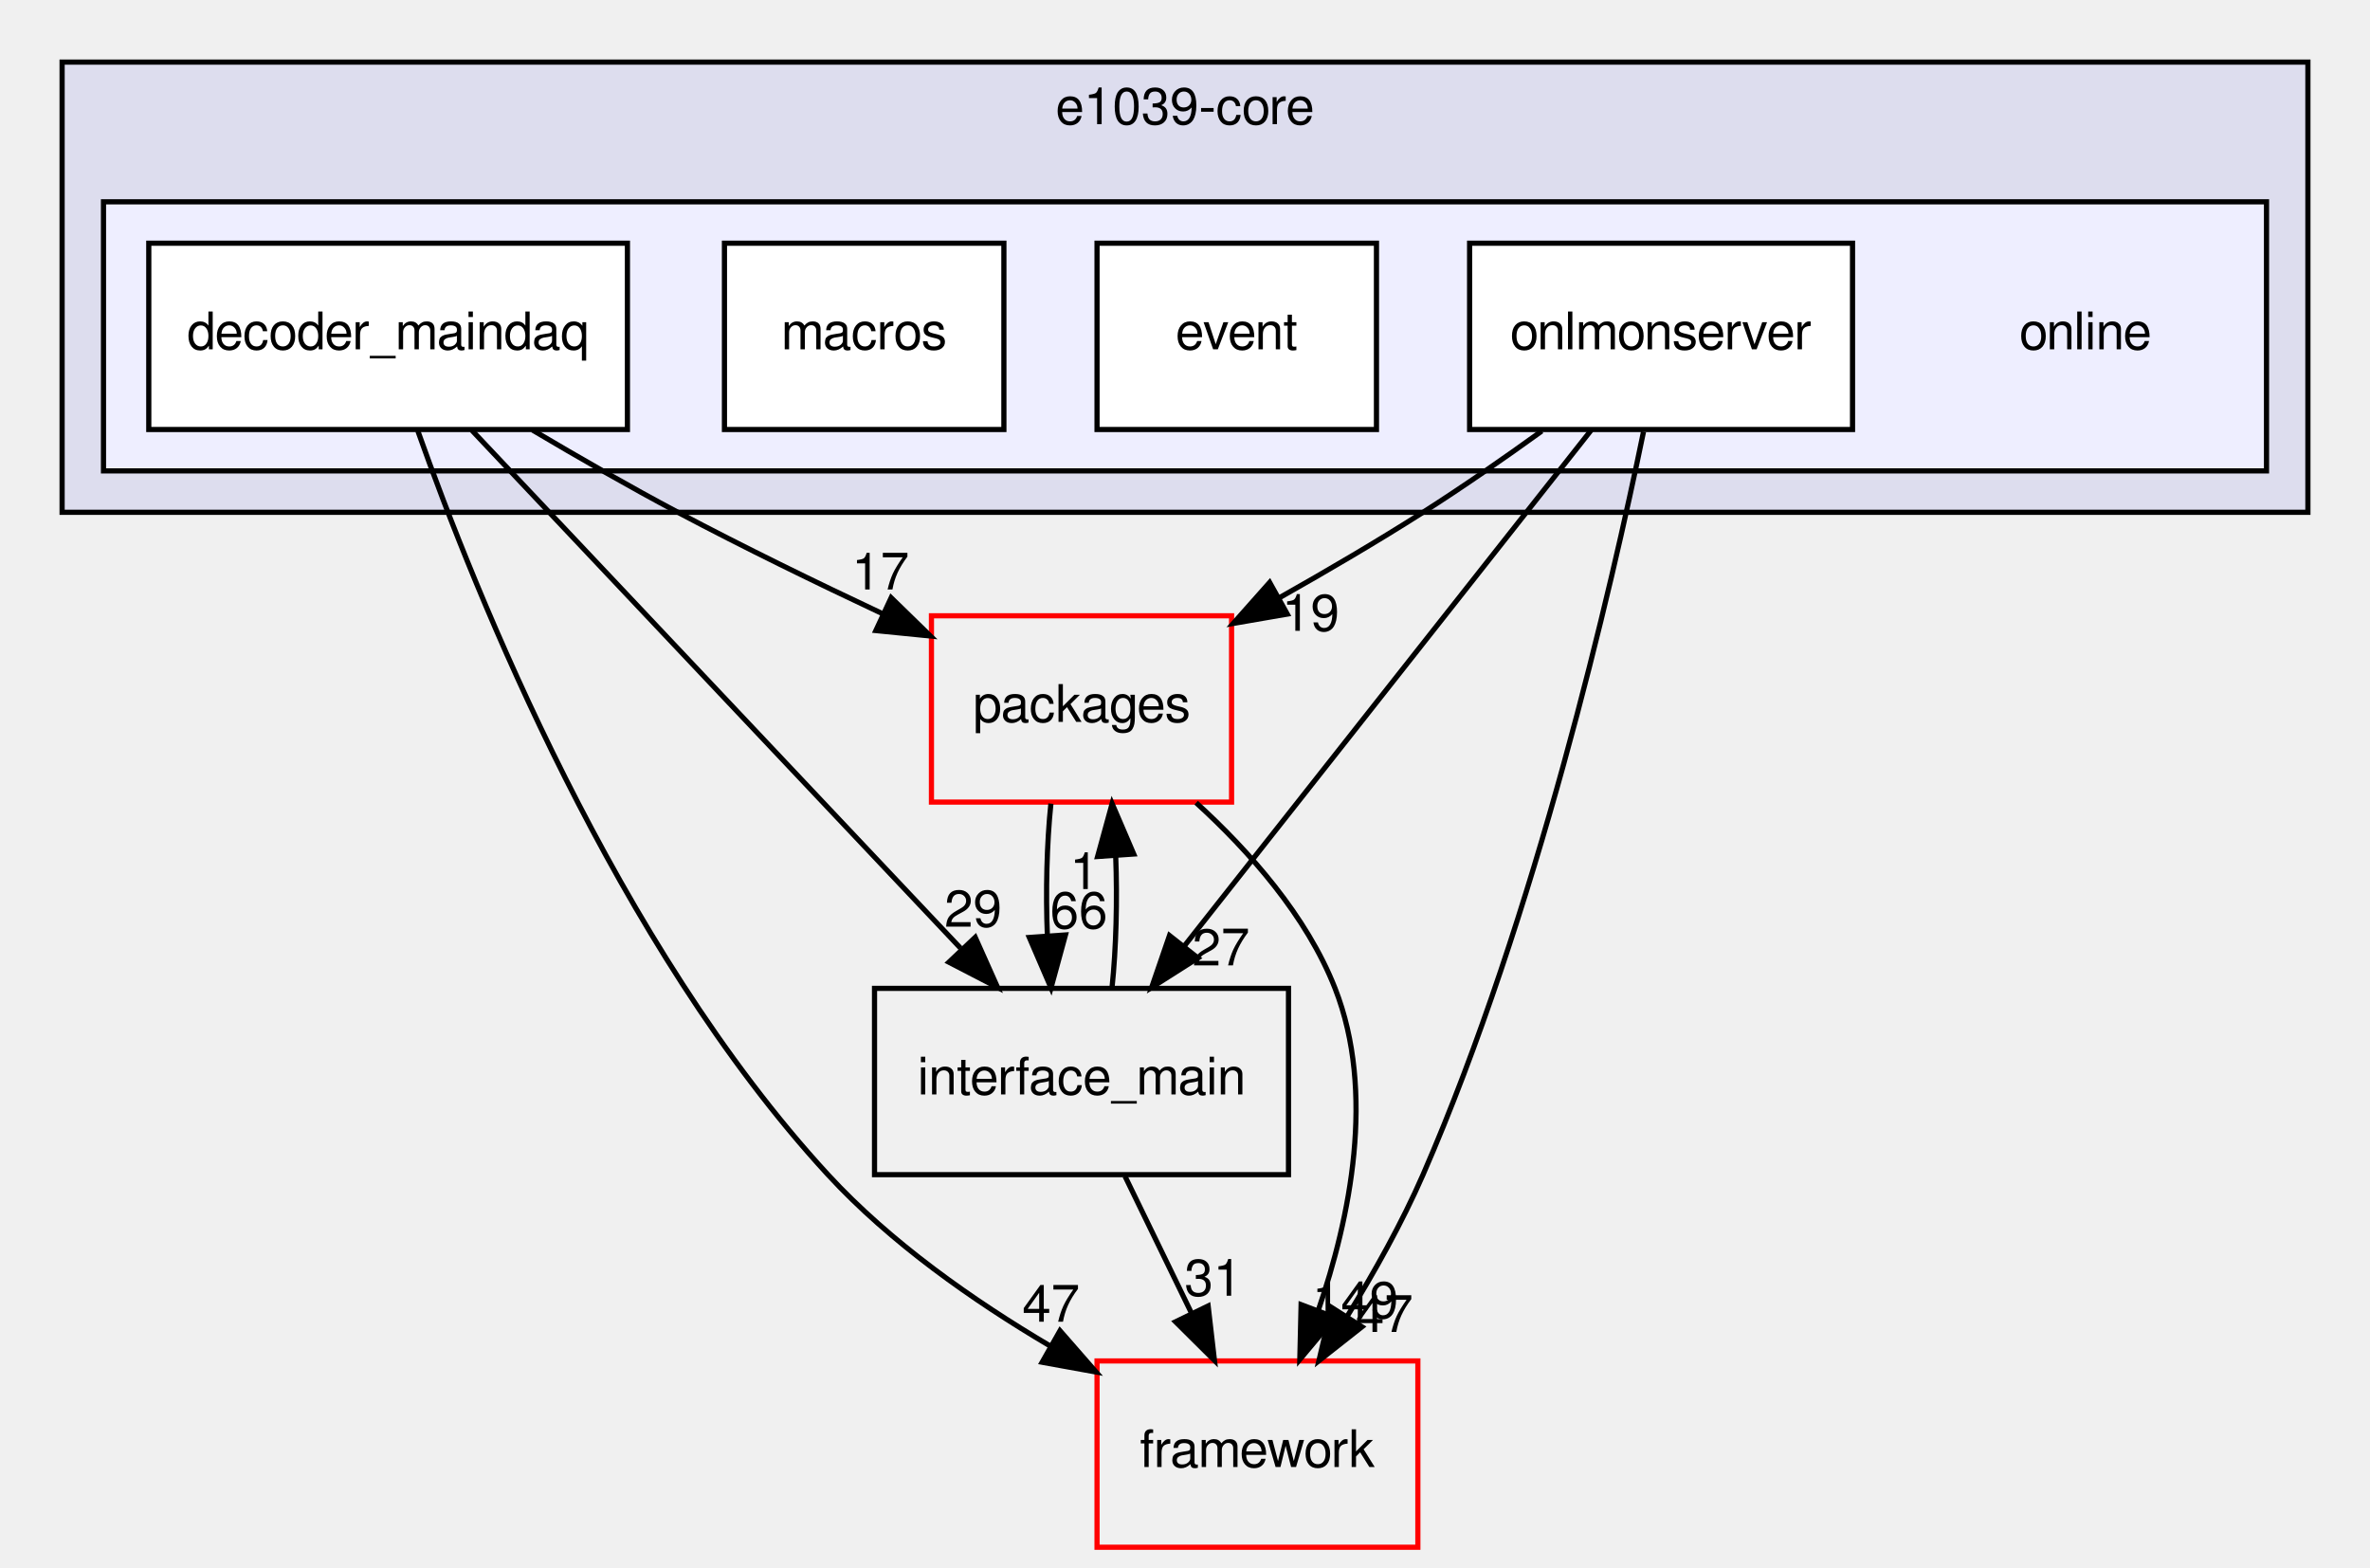
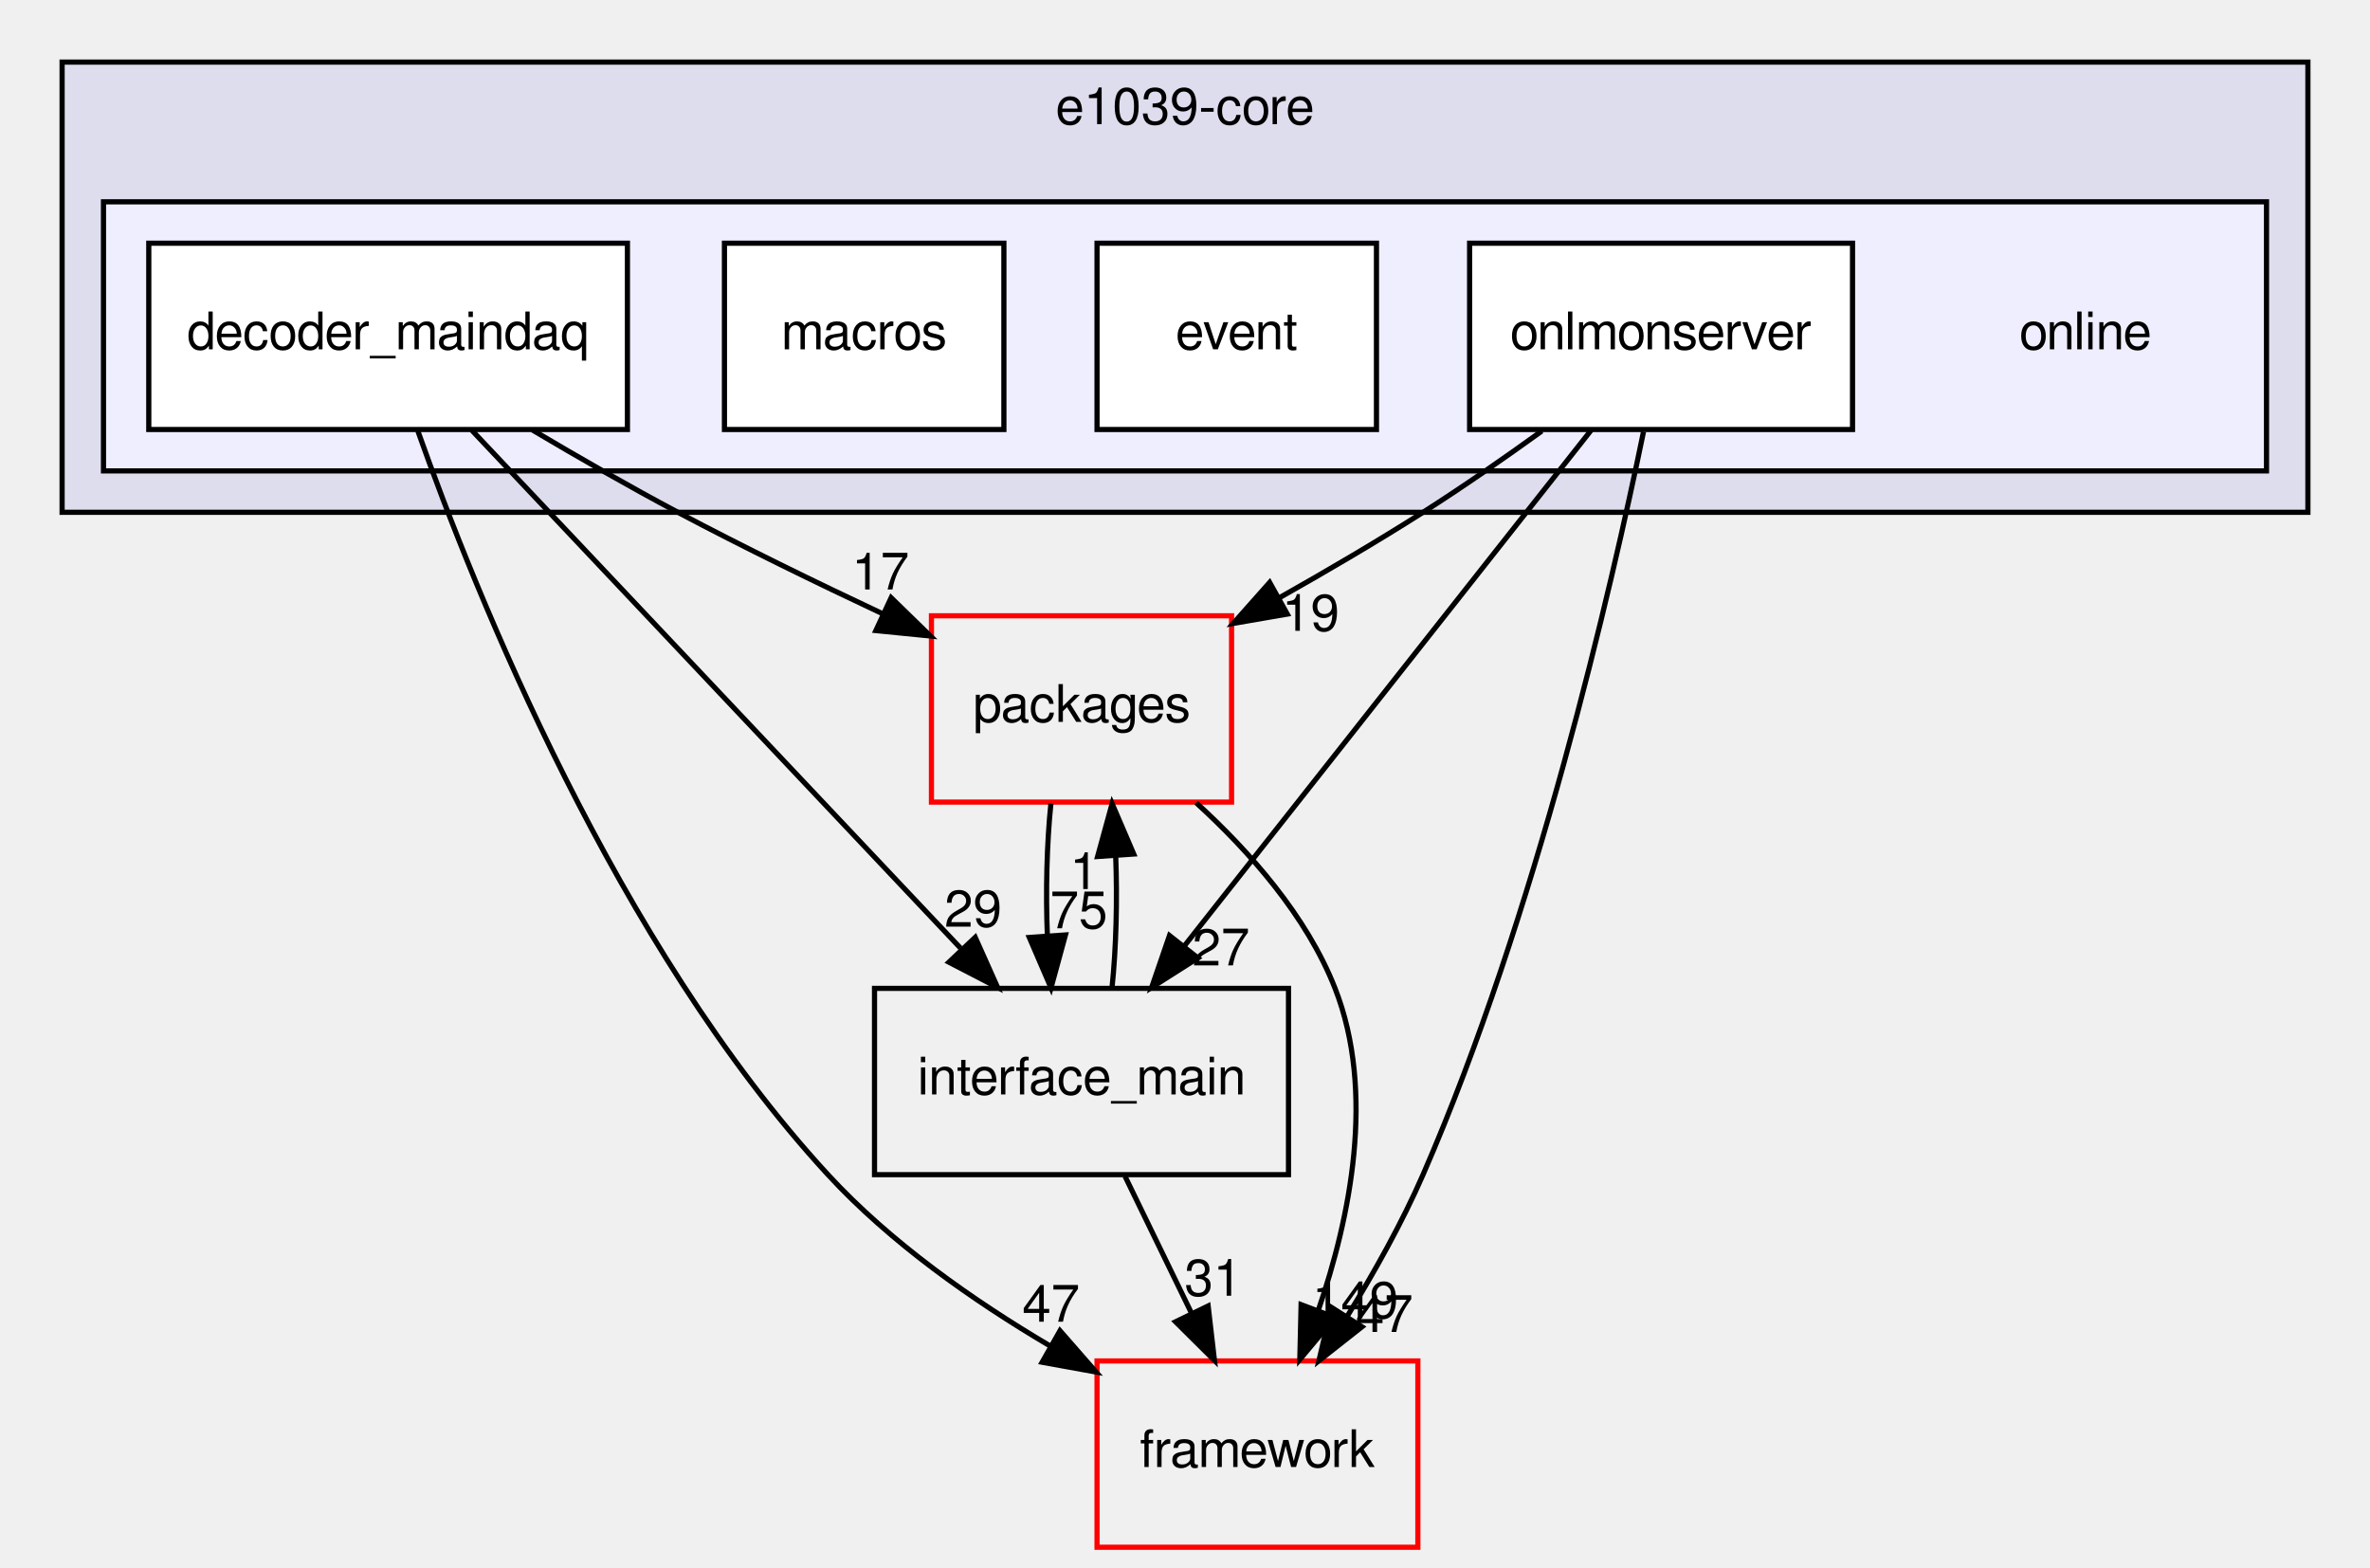
<svg xmlns="http://www.w3.org/2000/svg" xmlns:xlink="http://www.w3.org/1999/xlink" width="458pt" height="303pt" viewBox="0.00 0.00 458.00 303.00">
  <g id="graph0" class="graph" transform="scale(1 1) rotate(0) translate(4 299)">
    <g id="clust1" class="cluster">
      <g id="a_clust1">
        <a xlink:href="dir_7035d53134d2db8ceacffe687127f7fc.html" target="_top" xlink:title="e1039-core">
          <polygon fill="#ddddee" stroke="black" points="8,-200 8,-287 442,-287 442,-200 8,-200" />
          <text text-anchor="middle" x="225" y="-275" font-family="FreeSans" font-size="10.00">e1039-core</text>
        </a>
      </g>
    </g>
    <g id="clust2" class="cluster">
      <g id="a_clust2">
        <a xlink:href="dir_4b151b34c4266ac387899d041942947f.html" target="_top">
          <polygon fill="#eeeeff" stroke="black" points="16,-208 16,-260 434,-260 434,-208 16,-208" />
        </a>
      </g>
    </g>
    <g id="node1" class="node">
      <text text-anchor="middle" x="399" y="-231.5" font-family="FreeSans" font-size="10.00">online</text>
    </g>
    <g id="node2" class="node">
      <g id="a_node2">
        <a xlink:href="dir_39383dc96e40a2540d2ef02f364e956c.html" target="_top" xlink:title="decoder_maindaq">
          <polygon fill="white" stroke="black" points="117.25,-252 24.75,-252 24.75,-216 117.25,-216 117.25,-252" />
          <text text-anchor="middle" x="71" y="-231.5" font-family="FreeSans" font-size="10.00">decoder_maindaq</text>
        </a>
      </g>
    </g>
    <g id="node6" class="node">
      <g id="a_node6">
        <a xlink:href="dir_5e295cd396ed00d01dcf10a6f0e423f9.html" target="_top" xlink:title="packages">
          <polygon fill="none" stroke="red" points="234,-180 176,-180 176,-144 234,-144 234,-180" />
          <text text-anchor="middle" x="205" y="-159.5" font-family="FreeSans" font-size="10.00">packages</text>
        </a>
      </g>
    </g>
    <g id="edge5" class="edge">
      <path fill="none" stroke="black" d="M98.922,-215.882C107.803,-210.618 117.729,-204.918 127,-200 139.661,-193.284 153.747,-186.423 166.426,-180.462" />
      <polygon fill="black" stroke="black" points="168.213,-183.49 175.801,-176.096 165.258,-177.145 168.213,-183.49" />
      <g id="a_edge5-headlabel">
        <a xlink:href="dir_000055_000050.html" target="_top" xlink:title="17">
          <text text-anchor="middle" x="166.153" y="-185.082" font-family="FreeSans" font-size="10.00">17</text>
        </a>
      </g>
    </g>
    <g id="node7" class="node">
      <g id="a_node7">
        <a xlink:href="dir_21fa564a88be47a3879b0c5d4f9e77d5.html" target="_top" xlink:title="interface_main">
          <polygon fill="none" stroke="black" points="245,-108 165,-108 165,-72 245,-72 245,-108" />
          <text text-anchor="middle" x="205" y="-87.5" font-family="FreeSans" font-size="10.00">interface_main</text>
        </a>
      </g>
    </g>
    <g id="edge6" class="edge">
      <path fill="none" stroke="black" d="M87.163,-215.871C110.706,-190.924 154.562,-144.45 181.623,-115.773" />
      <polygon fill="black" stroke="black" points="184.461,-117.864 188.779,-108.189 179.37,-113.06 184.461,-117.864" />
      <g id="a_edge6-headlabel">
        <a xlink:href="dir_000055_000048.html" target="_top" xlink:title="29">
          <text text-anchor="middle" x="184.059" y="-119.927" font-family="FreeSans" font-size="10.00">29</text>
        </a>
      </g>
    </g>
    <g id="node8" class="node">
      <g id="a_node8">
        <a xlink:href="dir_ec5b6dea0f546bb9c4903c2bcb98e114.html" target="_top" xlink:title="framework">
          <polygon fill="none" stroke="red" points="270,-36 208,-36 208,-0 270,-0 270,-36" />
          <text text-anchor="middle" x="239" y="-15.5" font-family="FreeSans" font-size="10.00">framework</text>
        </a>
      </g>
    </g>
    <g id="edge7" class="edge">
      <path fill="none" stroke="black" d="M76.748,-215.722C87.919,-184.175 115.109,-116.413 156,-72 168.083,-58.876 184.106,-47.645 198.848,-38.945" />
      <polygon fill="black" stroke="black" points="200.843,-41.838 207.816,-33.861 197.39,-35.748 200.843,-41.838" />
      <g id="a_edge7-headlabel">
        <a xlink:href="dir_000055_000040.html" target="_top" xlink:title="47">
          <text text-anchor="middle" x="199.116" y="-43.581" font-family="FreeSans" font-size="10.00">47</text>
        </a>
      </g>
    </g>
    <g id="node3" class="node">
      <g id="a_node3">
        <a xlink:href="dir_890487ed54e707962705e69c7b4812f6.html" target="_top" xlink:title="event">
          <polygon fill="white" stroke="black" points="262,-252 208,-252 208,-216 262,-216 262,-252" />
          <text text-anchor="middle" x="235" y="-231.5" font-family="FreeSans" font-size="10.00">event</text>
        </a>
      </g>
    </g>
    <g id="node4" class="node">
      <g id="a_node4">
        <a xlink:href="dir_1be68d73ffe0a8e8b6693504d5ea5a85.html" target="_top" xlink:title="macros">
          <polygon fill="white" stroke="black" points="190,-252 136,-252 136,-216 190,-216 190,-252" />
          <text text-anchor="middle" x="163" y="-231.5" font-family="FreeSans" font-size="10.00">macros</text>
        </a>
      </g>
    </g>
    <g id="node5" class="node">
      <g id="a_node5">
        <a xlink:href="dir_7f25cc720e972459e882558067e6a7dd.html" target="_top" xlink:title="onlmonserver">
          <polygon fill="white" stroke="black" points="354,-252 280,-252 280,-216 354,-216 354,-252" />
          <text text-anchor="middle" x="317" y="-231.5" font-family="FreeSans" font-size="10.00">onlmonserver</text>
        </a>
      </g>
    </g>
    <g id="edge8" class="edge">
      <path fill="none" stroke="black" d="M293.946,-215.699C286.716,-210.481 278.629,-204.854 271,-200 262.189,-194.394 252.485,-188.702 243.293,-183.517" />
      <polygon fill="black" stroke="black" points="244.764,-180.33 234.324,-178.524 241.359,-186.446 244.764,-180.33" />
      <g id="a_edge8-headlabel">
        <a xlink:href="dir_000058_000050.html" target="_top" xlink:title="19">
          <text text-anchor="middle" x="249.285" y="-177.098" font-family="FreeSans" font-size="10.00">19</text>
        </a>
      </g>
    </g>
    <g id="edge9" class="edge">
      <path fill="none" stroke="black" d="M303.49,-215.871C283.897,-191.031 247.47,-144.846 224.83,-116.142" />
      <polygon fill="black" stroke="black" points="227.499,-113.873 218.558,-108.189 222.003,-118.208 227.499,-113.873" />
      <g id="a_edge9-headlabel">
        <a xlink:href="dir_000058_000048.html" target="_top" xlink:title="27">
          <text text-anchor="middle" x="231.954" y="-112.437" font-family="FreeSans" font-size="10.00">27</text>
        </a>
      </g>
    </g>
    <g id="edge10" class="edge">
      <path fill="none" stroke="black" d="M313.606,-215.562C307.401,-185.447 292.822,-122.106 271,-72 266.966,-62.737 261.58,-53.13 256.378,-44.682" />
      <polygon fill="black" stroke="black" points="259.201,-42.598 250.88,-36.04 253.295,-46.356 259.201,-42.598" />
      <g id="a_edge10-headlabel">
        <a xlink:href="dir_000058_000040.html" target="_top" xlink:title="47">
          <text text-anchor="middle" x="263.526" y="-41.607" font-family="FreeSans" font-size="10.00">47</text>
        </a>
      </g>
    </g>
    <g id="edge1" class="edge">
      <path fill="none" stroke="black" d="M199.084,-143.697C198.289,-135.983 198.062,-126.712 198.405,-118.112" />
      <polygon fill="black" stroke="black" points="201.898,-118.324 199.105,-108.104 194.915,-117.836 201.898,-118.324" />
      <g id="a_edge1-headlabel">
-         <a xlink:href="dir_000050_000048.html" target="_top" xlink:title="66">
-           <text text-anchor="middle" x="204.48" y="-119.608" font-family="FreeSans" font-size="10.00">66</text>
+         <a xlink:href="dir_000050_000048.html" target="_top" xlink:title="75">
+           <text text-anchor="middle" x="204.48" y="-119.608" font-family="FreeSans" font-size="10.00">75</text>
        </a>
      </g>
    </g>
    <g id="edge2" class="edge">
      <path fill="none" stroke="black" d="M227.153,-143.875C237.41,-134.524 248.519,-122.003 254,-108 261.855,-87.932 256.941,-63.74 250.71,-45.646" />
      <polygon fill="black" stroke="black" points="253.986,-44.412 247.186,-36.286 247.435,-46.878 253.986,-44.412" />
      <g id="a_edge2-headlabel">
        <a xlink:href="dir_000050_000040.html" target="_top" xlink:title="149">
          <text text-anchor="middle" x="257.909" y="-44.275" font-family="FreeSans" font-size="10.00">149</text>
        </a>
      </g>
    </g>
    <g id="edge3" class="edge">
      <path fill="none" stroke="black" d="M210.895,-108.104C211.701,-115.791 211.937,-125.054 211.604,-133.665" />
      <polygon fill="black" stroke="black" points="208.109,-133.48 210.916,-143.697 215.092,-133.96 208.109,-133.48" />
      <g id="a_edge3-headlabel">
        <a xlink:href="dir_000048_000050.html" target="_top" xlink:title="1">
          <text text-anchor="middle" x="205.522" y="-127.2" font-family="FreeSans" font-size="10.00">1</text>
        </a>
      </g>
    </g>
    <g id="edge4" class="edge">
      <path fill="none" stroke="black" d="M213.404,-71.697C217.275,-63.728 221.952,-54.099 226.243,-45.264" />
      <polygon fill="black" stroke="black" points="229.471,-46.629 230.692,-36.104 223.175,-43.57 229.471,-46.629" />
      <g id="a_edge4-headlabel">
        <a xlink:href="dir_000048_000040.html" target="_top" xlink:title="31">
          <text text-anchor="middle" x="230.455" y="-48.602" font-family="FreeSans" font-size="10.00">31</text>
        </a>
      </g>
    </g>
  </g>
</svg>
